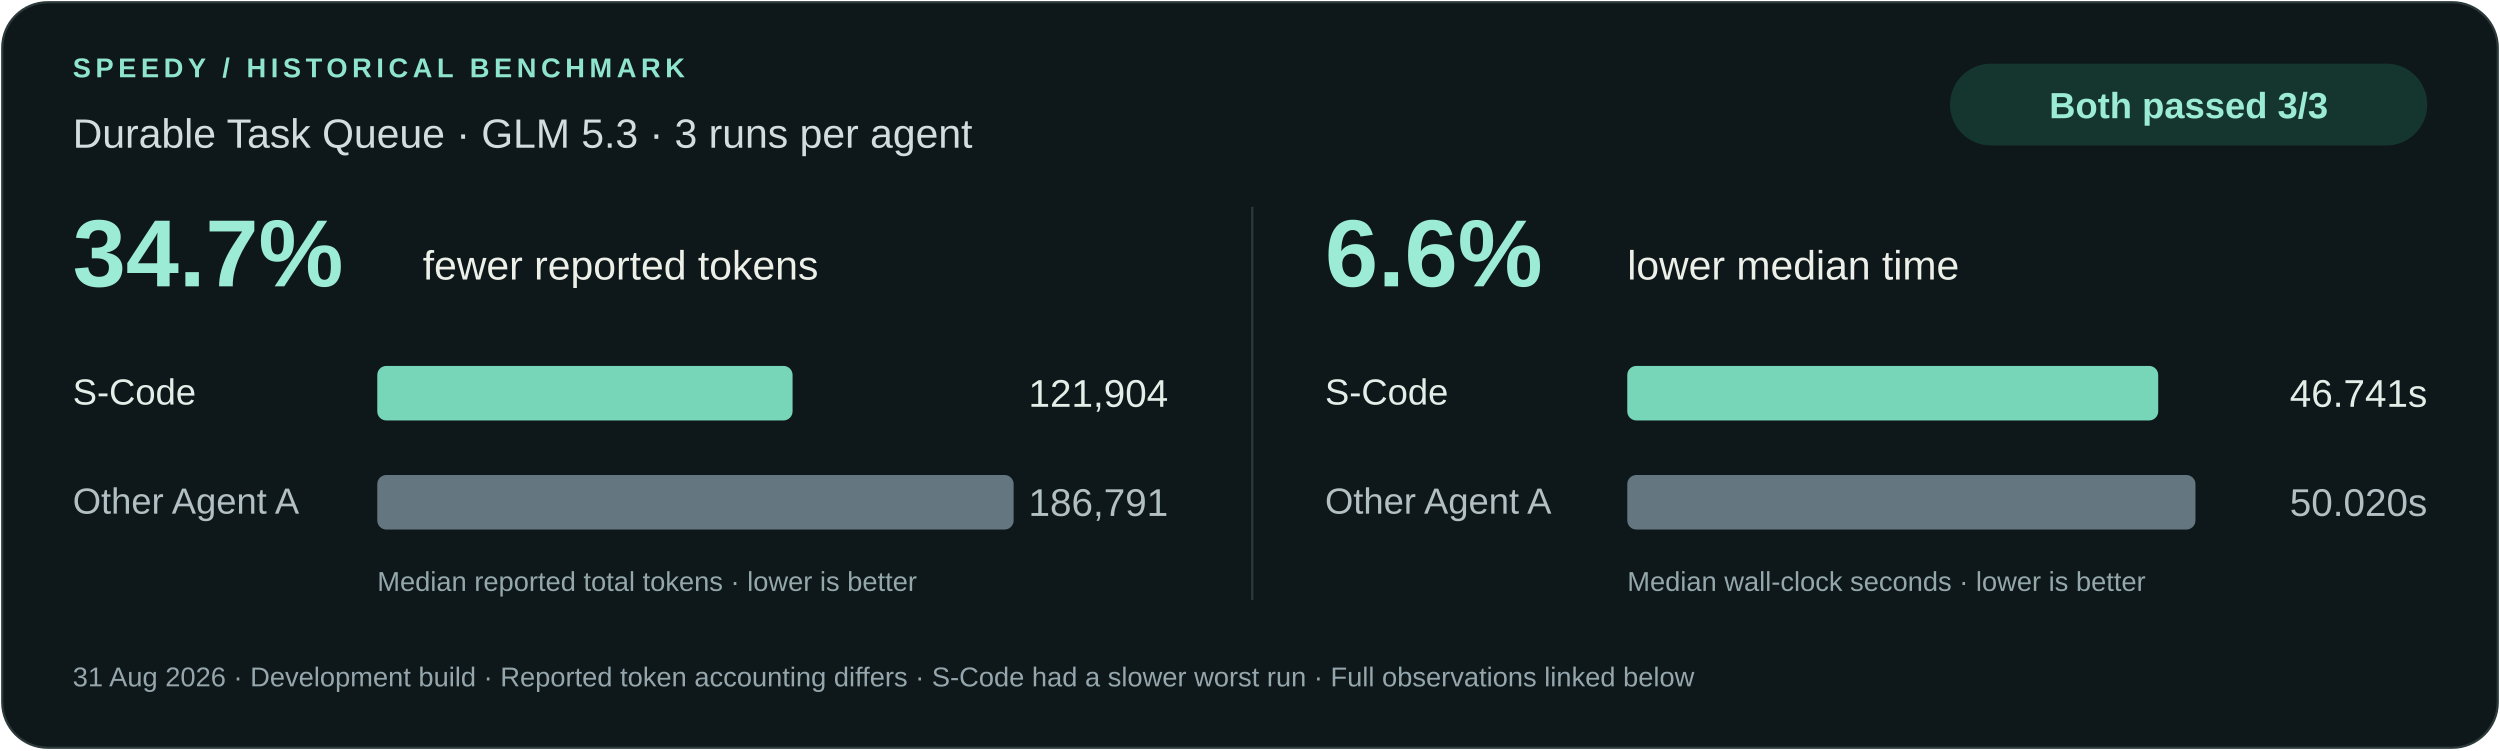
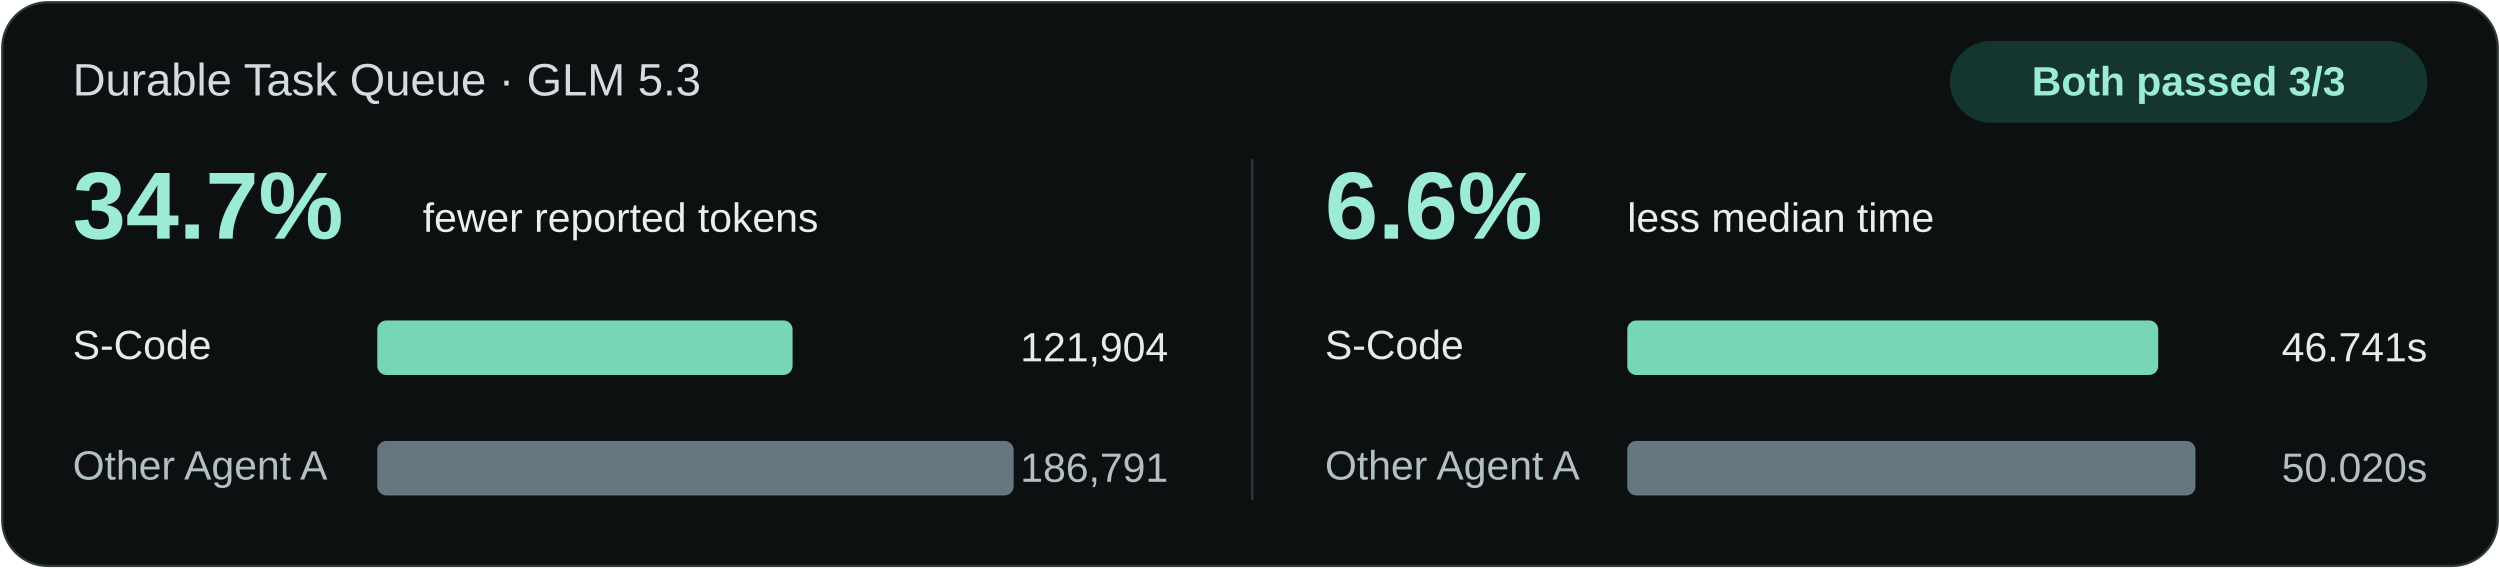
- <svg xmlns="http://www.w3.org/2000/svg" width="1100" height="330" viewBox="0 0 1100 330" role="img" aria-labelledby="title desc">
-   <rect x="1" y="1" width="1098" height="328" rx="20" fill="#0e1719" stroke="#2c393a" />
+ <svg xmlns="http://www.w3.org/2000/svg" width="1100" height="250" viewBox="0 0 1100 250" role="img" aria-labelledby="title desc">
+   <rect x="1" y="1" width="1098" height="248" rx="20" fill="#0d1011" stroke="#2c393a" />
  <g font-family="Arial, Helvetica, sans-serif">
-     <text x="32" y="34" fill="#8ee4ce" font-size="12" font-weight="700" letter-spacing="2">SPEEDY / HISTORICAL BENCHMARK</text>
-     <text x="32" y="65" fill="#d3dcdf" font-size="18">Durable Task Queue · GLM 5.3 · 3 runs per agent</text>
-     <rect x="858" y="28" width="210" height="36" rx="18" fill="#15362e" />
-     <text x="963" y="52" text-anchor="middle" fill="#9cebd5" font-size="16" font-weight="700">Both passed 3/3</text>
-     <path d="M551 91v173" stroke="#2b383e" />
-     <text x="32" y="126" fill="#9cebd5" font-size="42" font-weight="700">34.7%</text>
-     <text x="186" y="123" fill="#edf0e8" font-size="18">fewer reported tokens</text>
-     <text x="32" y="178" fill="#e4eee8" font-size="16">S-Code</text>
-     <rect x="166" y="161" width="182.734" height="24" rx="4" fill="#78d6b8" />
-     <text x="514" y="179" text-anchor="end" fill="#e4eee8" font-size="17">121,904</text>
-     <text x="32" y="226" fill="#b2bfc3" font-size="16">Other Agent A</text>
-     <rect x="166" y="209" width="280" height="24" rx="4" fill="#647780" />
-     <text x="514" y="227" text-anchor="end" fill="#b2bfc3" font-size="17">186,791</text>
-     <text x="166" y="260" fill="#94a8ac" font-size="12">Median reported total tokens · lower is better</text>
-     <text x="583" y="126" fill="#9cebd5" font-size="42" font-weight="700">6.6%</text>
-     <text x="716" y="123" fill="#edf0e8" font-size="18">lower median time</text>
-     <text x="583" y="178" fill="#e4eee8" font-size="16">S-Code</text>
-     <rect x="716" y="161" width="233.612" height="24" rx="4" fill="#78d6b8" />
-     <text x="1068" y="179" text-anchor="end" fill="#e4eee8" font-size="17">46.741s</text>
-     <text x="583" y="226" fill="#b2bfc3" font-size="16">Other Agent A</text>
-     <rect x="716" y="209" width="250" height="24" rx="4" fill="#647780" />
-     <text x="1068" y="227" text-anchor="end" fill="#b2bfc3" font-size="17">50.020s</text>
-     <text x="716" y="260" fill="#94a8ac" font-size="12">Median wall-clock seconds · lower is better</text>
-     <text x="32" y="302" fill="#95a6ad" font-size="12">31 Aug 2026 · Development build · Reported token accounting differs · S-Code had a slower worst run · Full observations linked below</text>
+     <text x="32" y="42" fill="#d3dcdf" font-size="20">Durable Task Queue · GLM 5.3</text>
+     <rect x="858" y="18" width="210" height="36" rx="18" fill="#15362e" />
+     <text x="963" y="42" text-anchor="middle" fill="#9cebd5" font-size="18" font-weight="700">Both passed 3/3</text>
+     <path d="M551 70v150" stroke="#2b383e" />
+     <text x="32" y="105" fill="#9cebd5" font-size="42" font-weight="700">34.7%</text>
+     <text x="186" y="102" fill="#edf0e8" font-size="18">fewer reported tokens</text>
+     <text x="32" y="158" fill="#e4eee8" font-size="18">S-Code</text>
+     <rect x="166" y="141" width="182.734" height="24" rx="4" fill="#78d6b8" />
+     <text x="514" y="159" text-anchor="end" fill="#e4eee8" font-size="18">121,904</text>
+     <text x="32" y="211" fill="#b2bfc3" font-size="18">Other Agent A</text>
+     <rect x="166" y="194" width="280" height="24" rx="4" fill="#647780" />
+     <text x="514" y="212" text-anchor="end" fill="#b2bfc3" font-size="18">186,791</text>
+     <text x="583" y="105" fill="#9cebd5" font-size="42" font-weight="700">6.6%</text>
+     <text x="716" y="102" fill="#edf0e8" font-size="18">less median time</text>
+     <text x="583" y="158" fill="#e4eee8" font-size="18">S-Code</text>
+     <rect x="716" y="141" width="233.612" height="24" rx="4" fill="#78d6b8" />
+     <text x="1068" y="159" text-anchor="end" fill="#e4eee8" font-size="18">46.741s</text>
+     <text x="583" y="211" fill="#b2bfc3" font-size="18">Other Agent A</text>
+     <rect x="716" y="194" width="250" height="24" rx="4" fill="#647780" />
+     <text x="1068" y="212" text-anchor="end" fill="#b2bfc3" font-size="18">50.020s</text>
  </g>
</svg>
